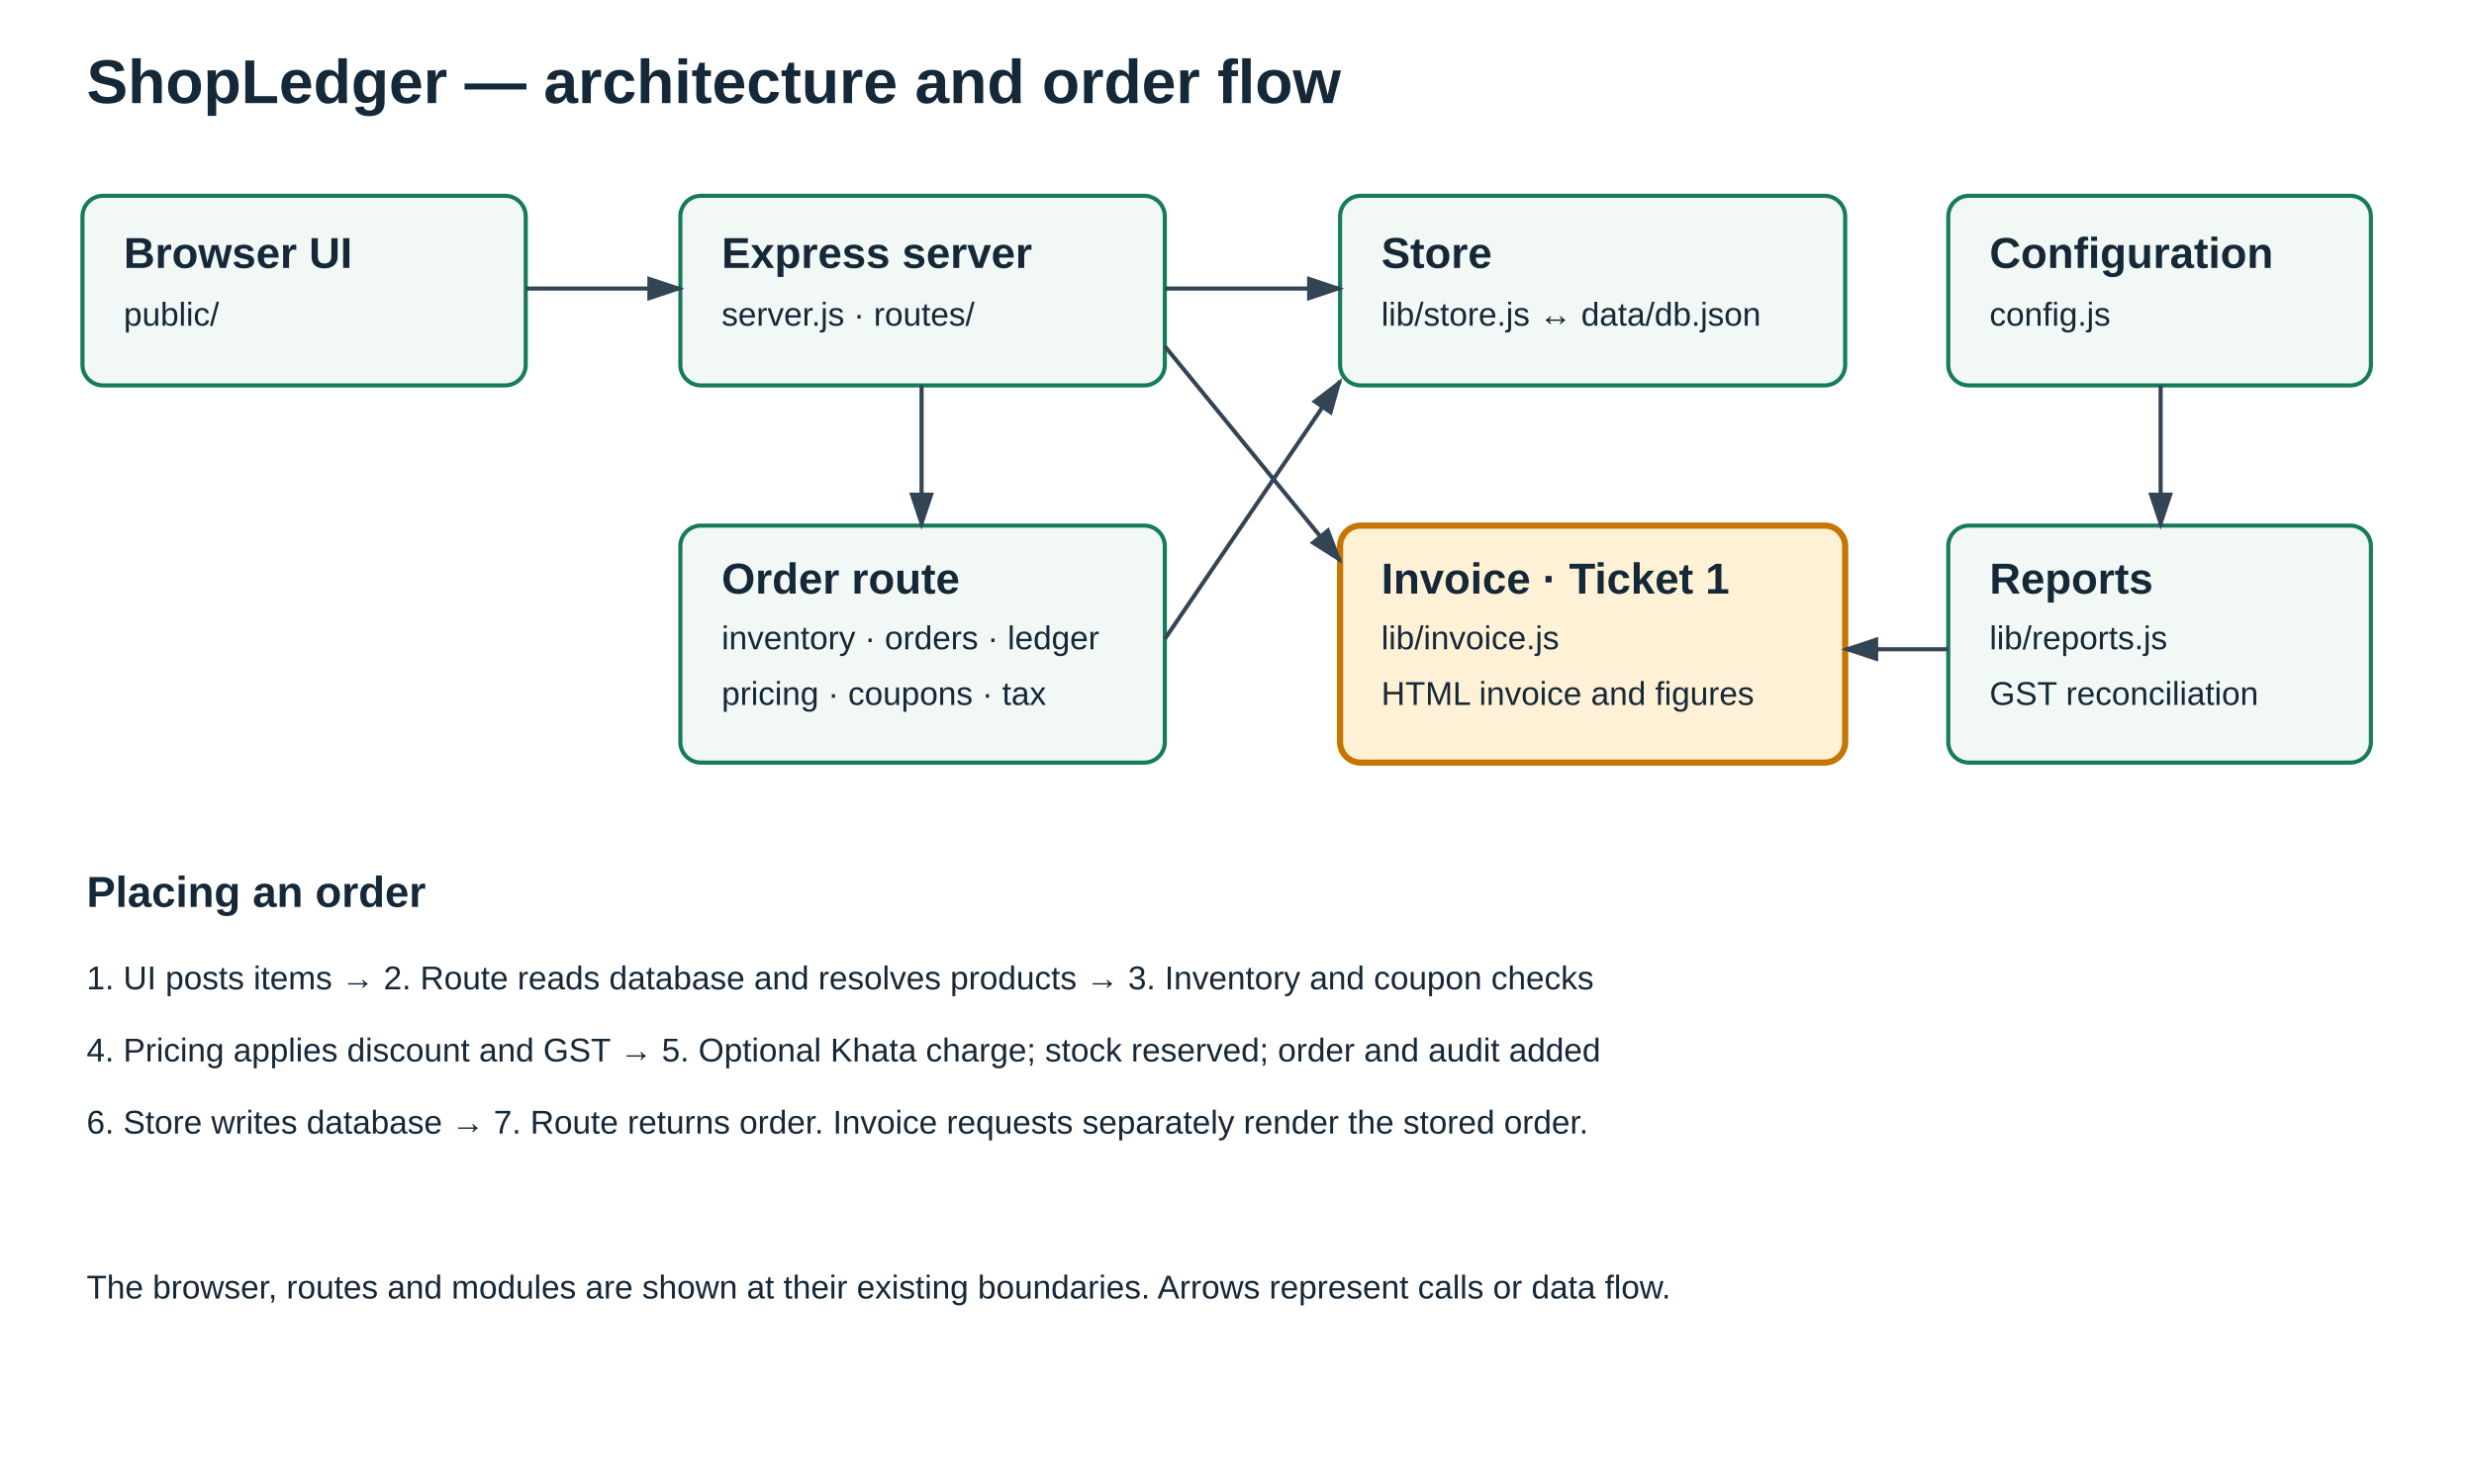
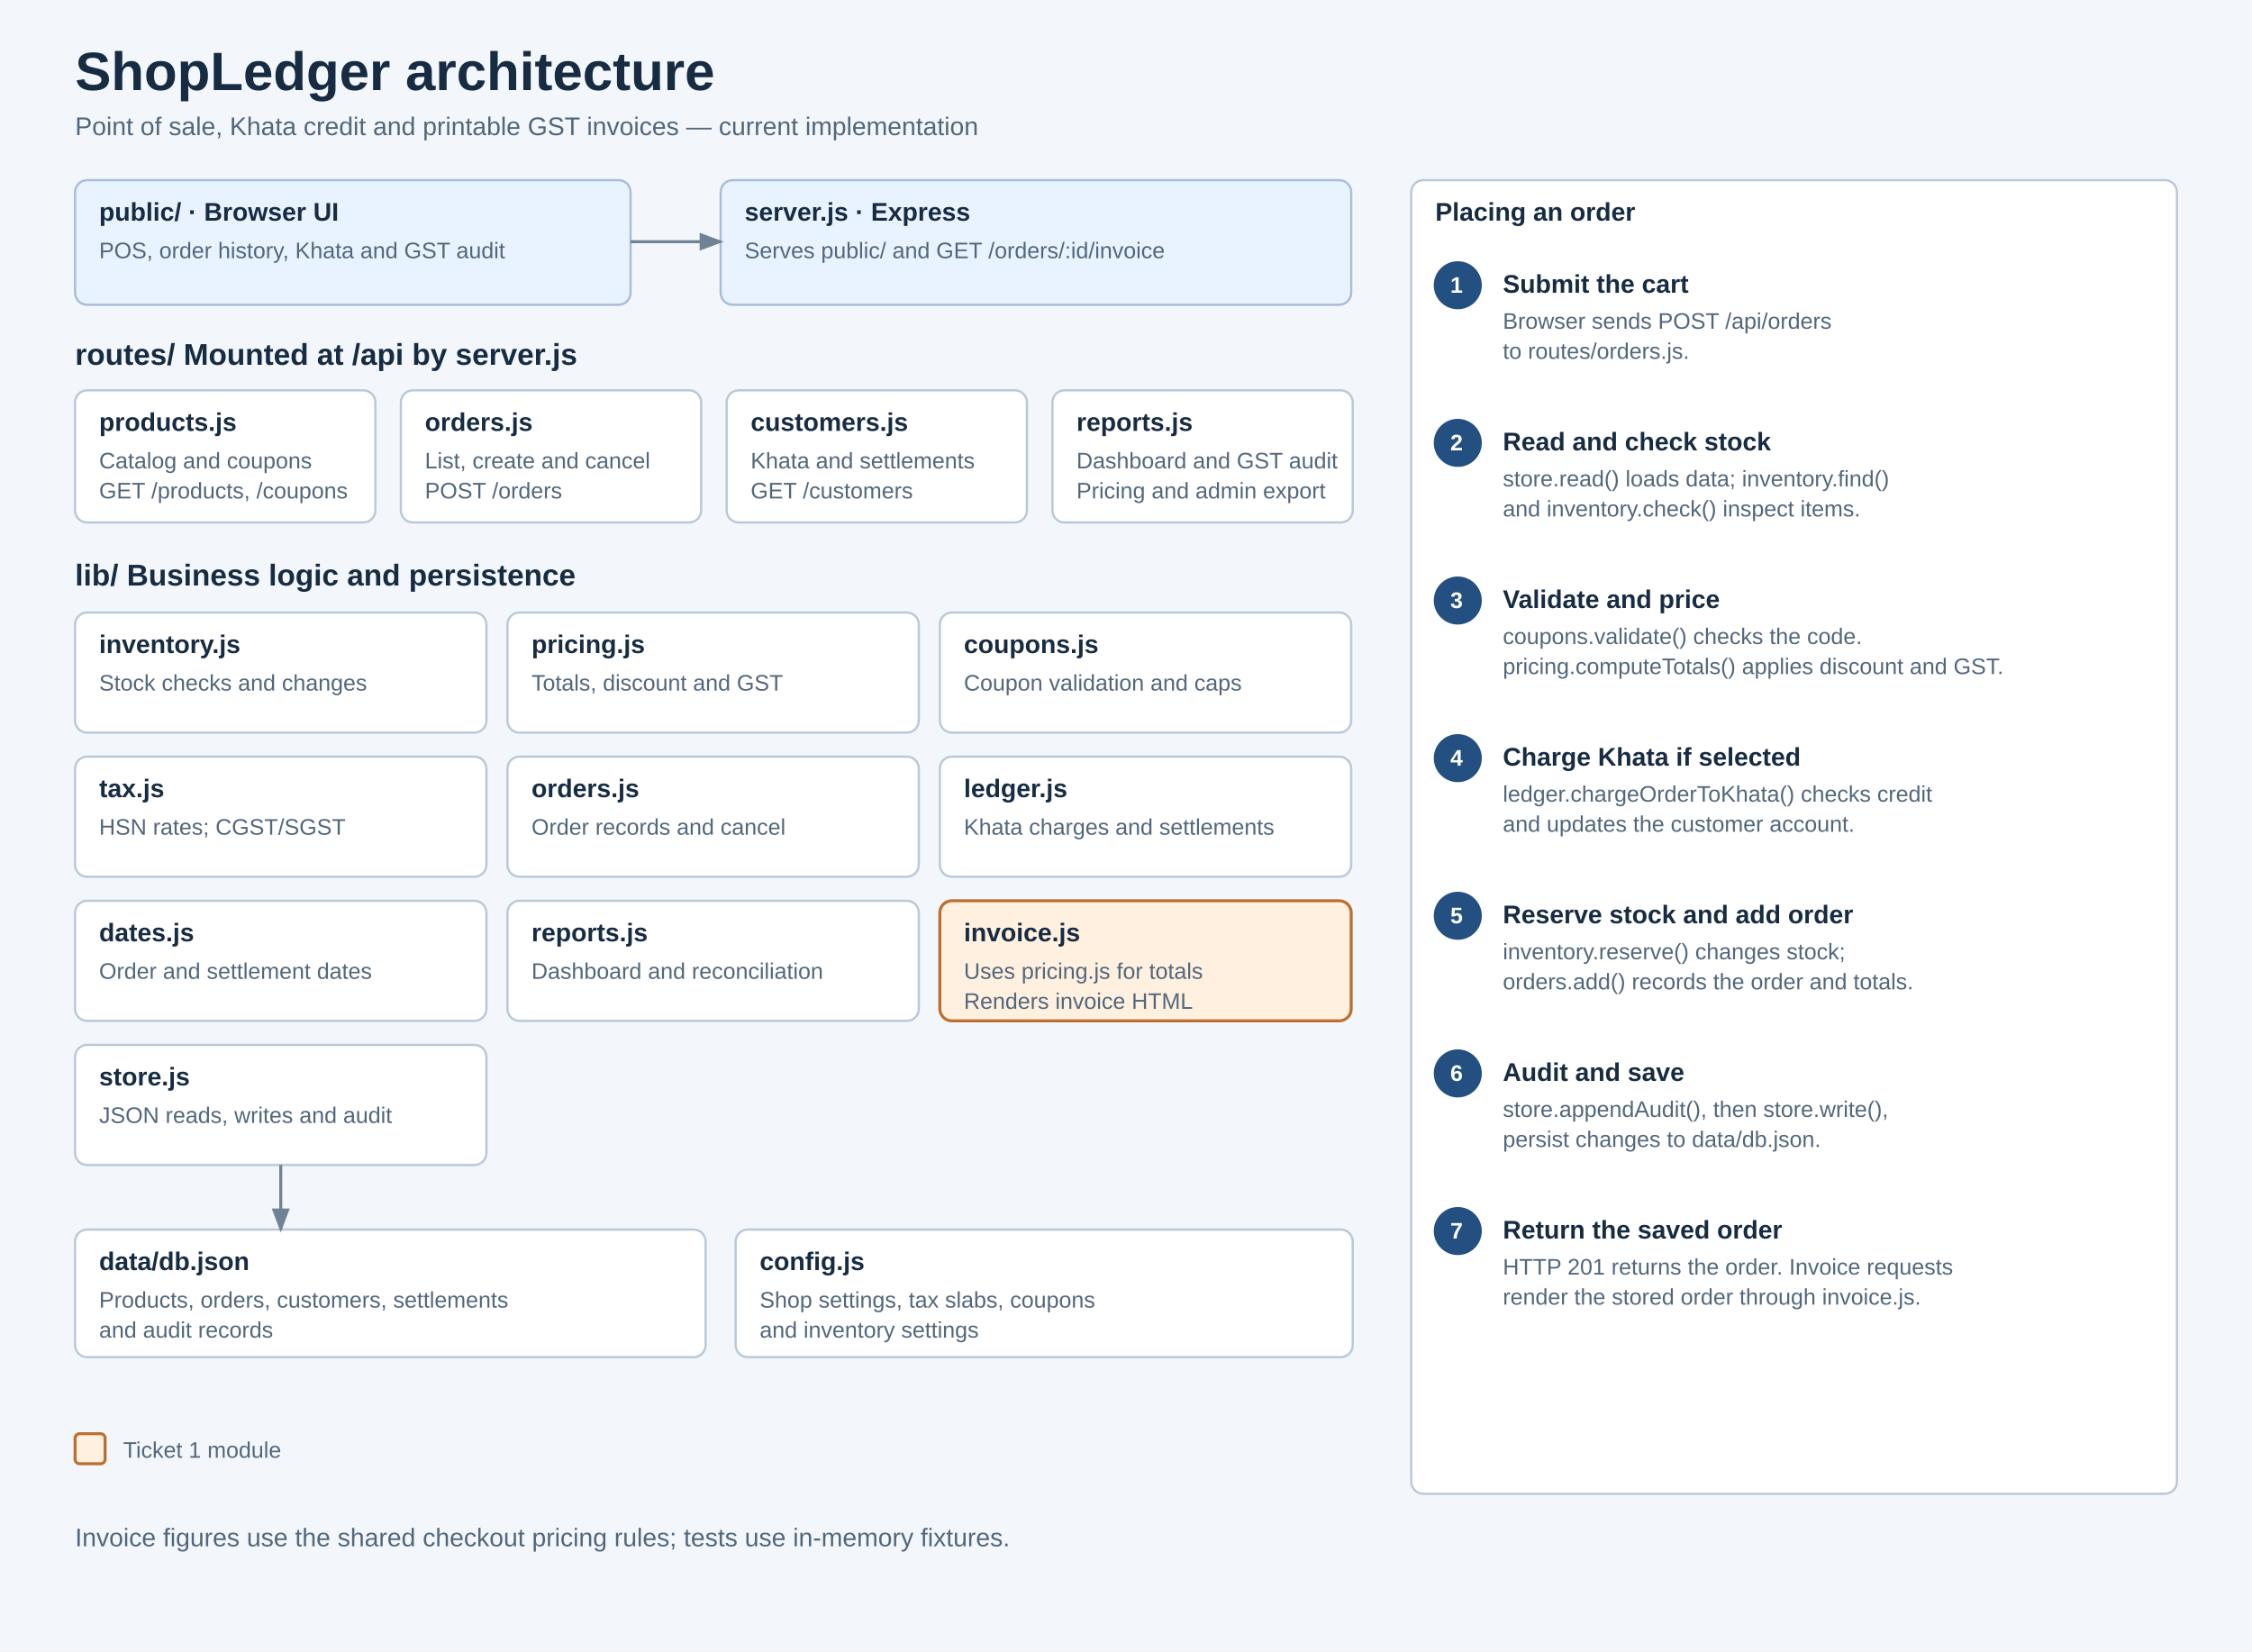
- <svg xmlns="http://www.w3.org/2000/svg" width="1200" height="720" viewBox="0 0 1200 720">
-   <style>text{font-family:Arial,sans-serif;fill:#152838}.title{font-size:30px;font-weight:bold}.head{font-size:21px;font-weight:bold}.small{font-size:16px}.box{fill:#f2f8f5;stroke:#167b5a;stroke-width:2}.focus{fill:#fff1d6;stroke:#c67500;stroke-width:3}.arrow{stroke:#345;stroke-width:2;fill:none;marker-end:url(#a)}</style>
+ <svg xmlns="http://www.w3.org/2000/svg" width="1500" height="1100" viewBox="0 0 1500 1100">
+   <style>text{font-family:Arial,sans-serif;fill:#172c42}.title{font-size:36px;font-weight:700}.sub{font-size:17px;fill:#52677c}.section{font-size:20px;font-weight:700}.heading{font-size:17px;font-weight:700}.detail{font-size:15px;fill:#52677c}.box{fill:white;stroke:#b9c9d8;stroke-width:1.5}.blue{fill:#e9f2ff;stroke:#a8bed6}.focus{fill:#fff0df;stroke:#bd6f32;stroke-width:2}.line{stroke:#708396;stroke-width:2;fill:none;marker-end:url(#arrow)}.n{fill:#245081}.nt{fill:white;font-size:15px;font-weight:bold}</style>
  <defs>
-     <marker id="a" markerWidth="9" markerHeight="9" refX="8" refY="3" orient="auto">
-       <path d="M0,0 L0,6 L9,3 z" fill="#345" />
+     <marker id="arrow" markerWidth="8" markerHeight="8" refX="7" refY="3" orient="auto">
+       <path d="M0 0 L0 6 L8 3Z" fill="#708396" />
    </marker>
  </defs>
-   <rect width="1200" height="720" fill="white" />
-   <text x="42" y="50" class="title">ShopLedger — architecture and order flow</text>
-   <rect class="box" x="40" y="95" width="215" height="92" rx="10" />
-   <text class="head" x="60" y="130">Browser UI</text>
-   <text class="small" x="60" y="158">public/</text>
-   <rect class="box" x="330" y="95" width="235" height="92" rx="10" />
-   <text class="head" x="350" y="130">Express server</text>
-   <text class="small" x="350" y="158">server.js · routes/</text>
-   <rect class="box" x="650" y="95" width="245" height="92" rx="10" />
-   <text class="head" x="670" y="130">Store</text>
-   <text class="small" x="670" y="158">lib/store.js ↔ data/db.json</text>
-   <path class="arrow" d="M255 140 H330" />
-   <path class="arrow" d="M565 140 H650" />
-   <rect class="box" x="330" y="255" width="235" height="115" rx="10" />
-   <text class="head" x="350" y="288">Order route</text>
-   <text class="small" x="350" y="315">inventory · orders · ledger</text>
-   <text class="small" x="350" y="342">pricing · coupons · tax</text>
-   <path class="arrow" d="M447 187 V255" />
-   <path class="arrow" d="M565 310 L650 185" />
-   <rect class="focus" x="650" y="255" width="245" height="115" rx="10" />
-   <text class="head" x="670" y="288">Invoice · Ticket 1</text>
-   <text class="small" x="670" y="315">lib/invoice.js</text>
-   <text class="small" x="670" y="342">HTML invoice and figures</text>
-   <path class="arrow" d="M565 168 L650 272" />
-   <rect class="box" x="945" y="255" width="205" height="115" rx="10" />
-   <text class="head" x="965" y="288">Reports</text>
-   <text class="small" x="965" y="315">lib/reports.js</text>
-   <text class="small" x="965" y="342">GST reconciliation</text>
-   <path class="arrow" d="M945 315 H895" />
-   <rect class="box" x="945" y="95" width="205" height="92" rx="10" />
-   <text class="head" x="965" y="130">Configuration</text>
-   <text class="small" x="965" y="158">config.js</text>
-   <path class="arrow" d="M1048 187 V255" />
-   <text x="42" y="440" class="head">Placing an order</text>
-   <text x="42" y="480" class="small">1. UI posts items → 2. Route reads database and resolves products → 3. Inventory and coupon checks</text>
-   <text x="42" y="515" class="small">4. Pricing applies discount and GST → 5. Optional Khata charge; stock reserved; order and audit added</text>
-   <text x="42" y="550" class="small">6. Store writes database → 7. Route returns order. Invoice requests separately render the stored order.</text>
-   <text x="42" y="630" class="small">The browser, routes and modules are shown at their existing boundaries. Arrows represent calls or data flow.</text>
+   <rect width="1500" height="1100" fill="#f3f7fc" />
+   <text class="title" x="50" y="60">ShopLedger architecture</text>
+   <text class="sub" x="50" y="90">Point of sale, Khata credit and printable GST invoices — current implementation</text>
+   <rect class="box blue" x="50" y="120" width="370" height="83" rx="8" />
+   <text class="heading" x="66" y="147">public/ · Browser UI</text>
+   <text class="detail" x="66" y="172">POS, order history, Khata and GST audit</text>
+   <rect class="box blue" x="480" y="120" width="420" height="83" rx="8" />
+   <text class="heading" x="496" y="147">server.js · Express</text>
+   <text class="detail" x="496" y="172">Serves public/ and GET /orders/:id/invoice</text>
+   <path class="line" d="M420 161 H480" />
+   <text class="section" x="50" y="243">routes/   Mounted at /api by server.js</text>
+   <rect class="box" x="50" y="260" width="200" height="88" rx="8" />
+   <text class="heading" x="66" y="287">products.js</text>
+   <text class="detail" x="66" y="312">Catalog and coupons</text>
+   <text class="detail" x="66" y="332">GET /products, /coupons</text>
+   <rect class="box" x="267" y="260" width="200" height="88" rx="8" />
+   <text class="heading" x="283" y="287">orders.js</text>
+   <text class="detail" x="283" y="312">List, create and cancel</text>
+   <text class="detail" x="283" y="332">POST /orders</text>
+   <rect class="box" x="484" y="260" width="200" height="88" rx="8" />
+   <text class="heading" x="500" y="287">customers.js</text>
+   <text class="detail" x="500" y="312">Khata and settlements</text>
+   <text class="detail" x="500" y="332">GET /customers</text>
+   <rect class="box" x="701" y="260" width="200" height="88" rx="8" />
+   <text class="heading" x="717" y="287">reports.js</text>
+   <text class="detail" x="717" y="312">Dashboard and GST audit</text>
+   <text class="detail" x="717" y="332">Pricing and admin export</text>
+   <text class="section" x="50" y="390">lib/   Business logic and persistence</text>
+   <rect class="box" x="50" y="408" width="274" height="80" rx="8" />
+   <text class="heading" x="66" y="435">inventory.js</text>
+   <text class="detail" x="66" y="460">Stock checks and changes</text>
+   <rect class="box" x="338" y="408" width="274" height="80" rx="8" />
+   <text class="heading" x="354" y="435">pricing.js</text>
+   <text class="detail" x="354" y="460">Totals, discount and GST</text>
+   <rect class="box" x="626" y="408" width="274" height="80" rx="8" />
+   <text class="heading" x="642" y="435">coupons.js</text>
+   <text class="detail" x="642" y="460">Coupon validation and caps</text>
+   <rect class="box" x="50" y="504" width="274" height="80" rx="8" />
+   <text class="heading" x="66" y="531">tax.js</text>
+   <text class="detail" x="66" y="556">HSN rates; CGST/SGST</text>
+   <rect class="box" x="338" y="504" width="274" height="80" rx="8" />
+   <text class="heading" x="354" y="531">orders.js</text>
+   <text class="detail" x="354" y="556">Order records and cancel</text>
+   <rect class="box" x="626" y="504" width="274" height="80" rx="8" />
+   <text class="heading" x="642" y="531">ledger.js</text>
+   <text class="detail" x="642" y="556">Khata charges and settlements</text>
+   <rect class="box" x="50" y="600" width="274" height="80" rx="8" />
+   <text class="heading" x="66" y="627">dates.js</text>
+   <text class="detail" x="66" y="652">Order and settlement dates</text>
+   <rect class="box" x="338" y="600" width="274" height="80" rx="8" />
+   <text class="heading" x="354" y="627">reports.js</text>
+   <text class="detail" x="354" y="652">Dashboard and reconciliation</text>
+   <rect class="box focus" x="626" y="600" width="274" height="80" rx="8" />
+   <text class="heading" x="642" y="627">invoice.js</text>
+   <text class="detail" x="642" y="652">Uses pricing.js for totals</text>
+   <text class="detail" x="642" y="672">Renders invoice HTML</text>
+   <rect class="box" x="50" y="696" width="274" height="80" rx="8" />
+   <text class="heading" x="66" y="723">store.js</text>
+   <text class="detail" x="66" y="748">JSON reads, writes and audit</text>
+   <rect class="box" x="50" y="819" width="420" height="85" rx="8" />
+   <text class="heading" x="66" y="846">data/db.json</text>
+   <text class="detail" x="66" y="871">Products, orders, customers, settlements</text>
+   <text class="detail" x="66" y="891">and audit records</text>
+   <rect class="box" x="490" y="819" width="411" height="85" rx="8" />
+   <text class="heading" x="506" y="846">config.js</text>
+   <text class="detail" x="506" y="871">Shop settings, tax slabs, coupons</text>
+   <text class="detail" x="506" y="891">and inventory settings</text>
+   <path class="line" d="M187 776 V819" />
+   <rect class="box" x="940" y="120" width="510" height="875" rx="8" />
+   <text class="heading" x="956" y="147">Placing an order</text>
+   <circle cx="971" cy="190" r="16" class="n" />
+   <text class="nt" x="966" y="195">1</text>
+   <text class="heading" x="1001" y="195">Submit the cart</text>
+   <text class="detail" x="1001" y="219">Browser sends POST /api/orders</text>
+   <text class="detail" x="1001" y="239">to routes/orders.js.</text>
+   <circle cx="971" cy="295" r="16" class="n" />
+   <text class="nt" x="966" y="300">2</text>
+   <text class="heading" x="1001" y="300">Read and check stock</text>
+   <text class="detail" x="1001" y="324">store.read() loads data; inventory.find()</text>
+   <text class="detail" x="1001" y="344">and inventory.check() inspect items.</text>
+   <circle cx="971" cy="400" r="16" class="n" />
+   <text class="nt" x="966" y="405">3</text>
+   <text class="heading" x="1001" y="405">Validate and price</text>
+   <text class="detail" x="1001" y="429">coupons.validate() checks the code.</text>
+   <text class="detail" x="1001" y="449">pricing.computeTotals() applies discount and GST.</text>
+   <circle cx="971" cy="505" r="16" class="n" />
+   <text class="nt" x="966" y="510">4</text>
+   <text class="heading" x="1001" y="510">Charge Khata if selected</text>
+   <text class="detail" x="1001" y="534">ledger.chargeOrderToKhata() checks credit</text>
+   <text class="detail" x="1001" y="554">and updates the customer account.</text>
+   <circle cx="971" cy="610" r="16" class="n" />
+   <text class="nt" x="966" y="615">5</text>
+   <text class="heading" x="1001" y="615">Reserve stock and add order</text>
+   <text class="detail" x="1001" y="639">inventory.reserve() changes stock;</text>
+   <text class="detail" x="1001" y="659">orders.add() records the order and totals.</text>
+   <circle cx="971" cy="715" r="16" class="n" />
+   <text class="nt" x="966" y="720">6</text>
+   <text class="heading" x="1001" y="720">Audit and save</text>
+   <text class="detail" x="1001" y="744">store.appendAudit(), then store.write(),</text>
+   <text class="detail" x="1001" y="764">persist changes to data/db.json.</text>
+   <circle cx="971" cy="820" r="16" class="n" />
+   <text class="nt" x="966" y="825">7</text>
+   <text class="heading" x="1001" y="825">Return the saved order</text>
+   <text class="detail" x="1001" y="849">HTTP 201 returns the order. Invoice requests</text>
+   <text class="detail" x="1001" y="869">render the stored order through invoice.js.</text>
+   <rect x="50" y="955" width="20" height="20" rx="3" class="focus" />
+   <text class="detail" x="82" y="971">Ticket 1 module</text>
+   <text class="sub" x="50" y="1030">Invoice figures use the shared checkout pricing rules; tests use in-memory fixtures.</text>
</svg>
